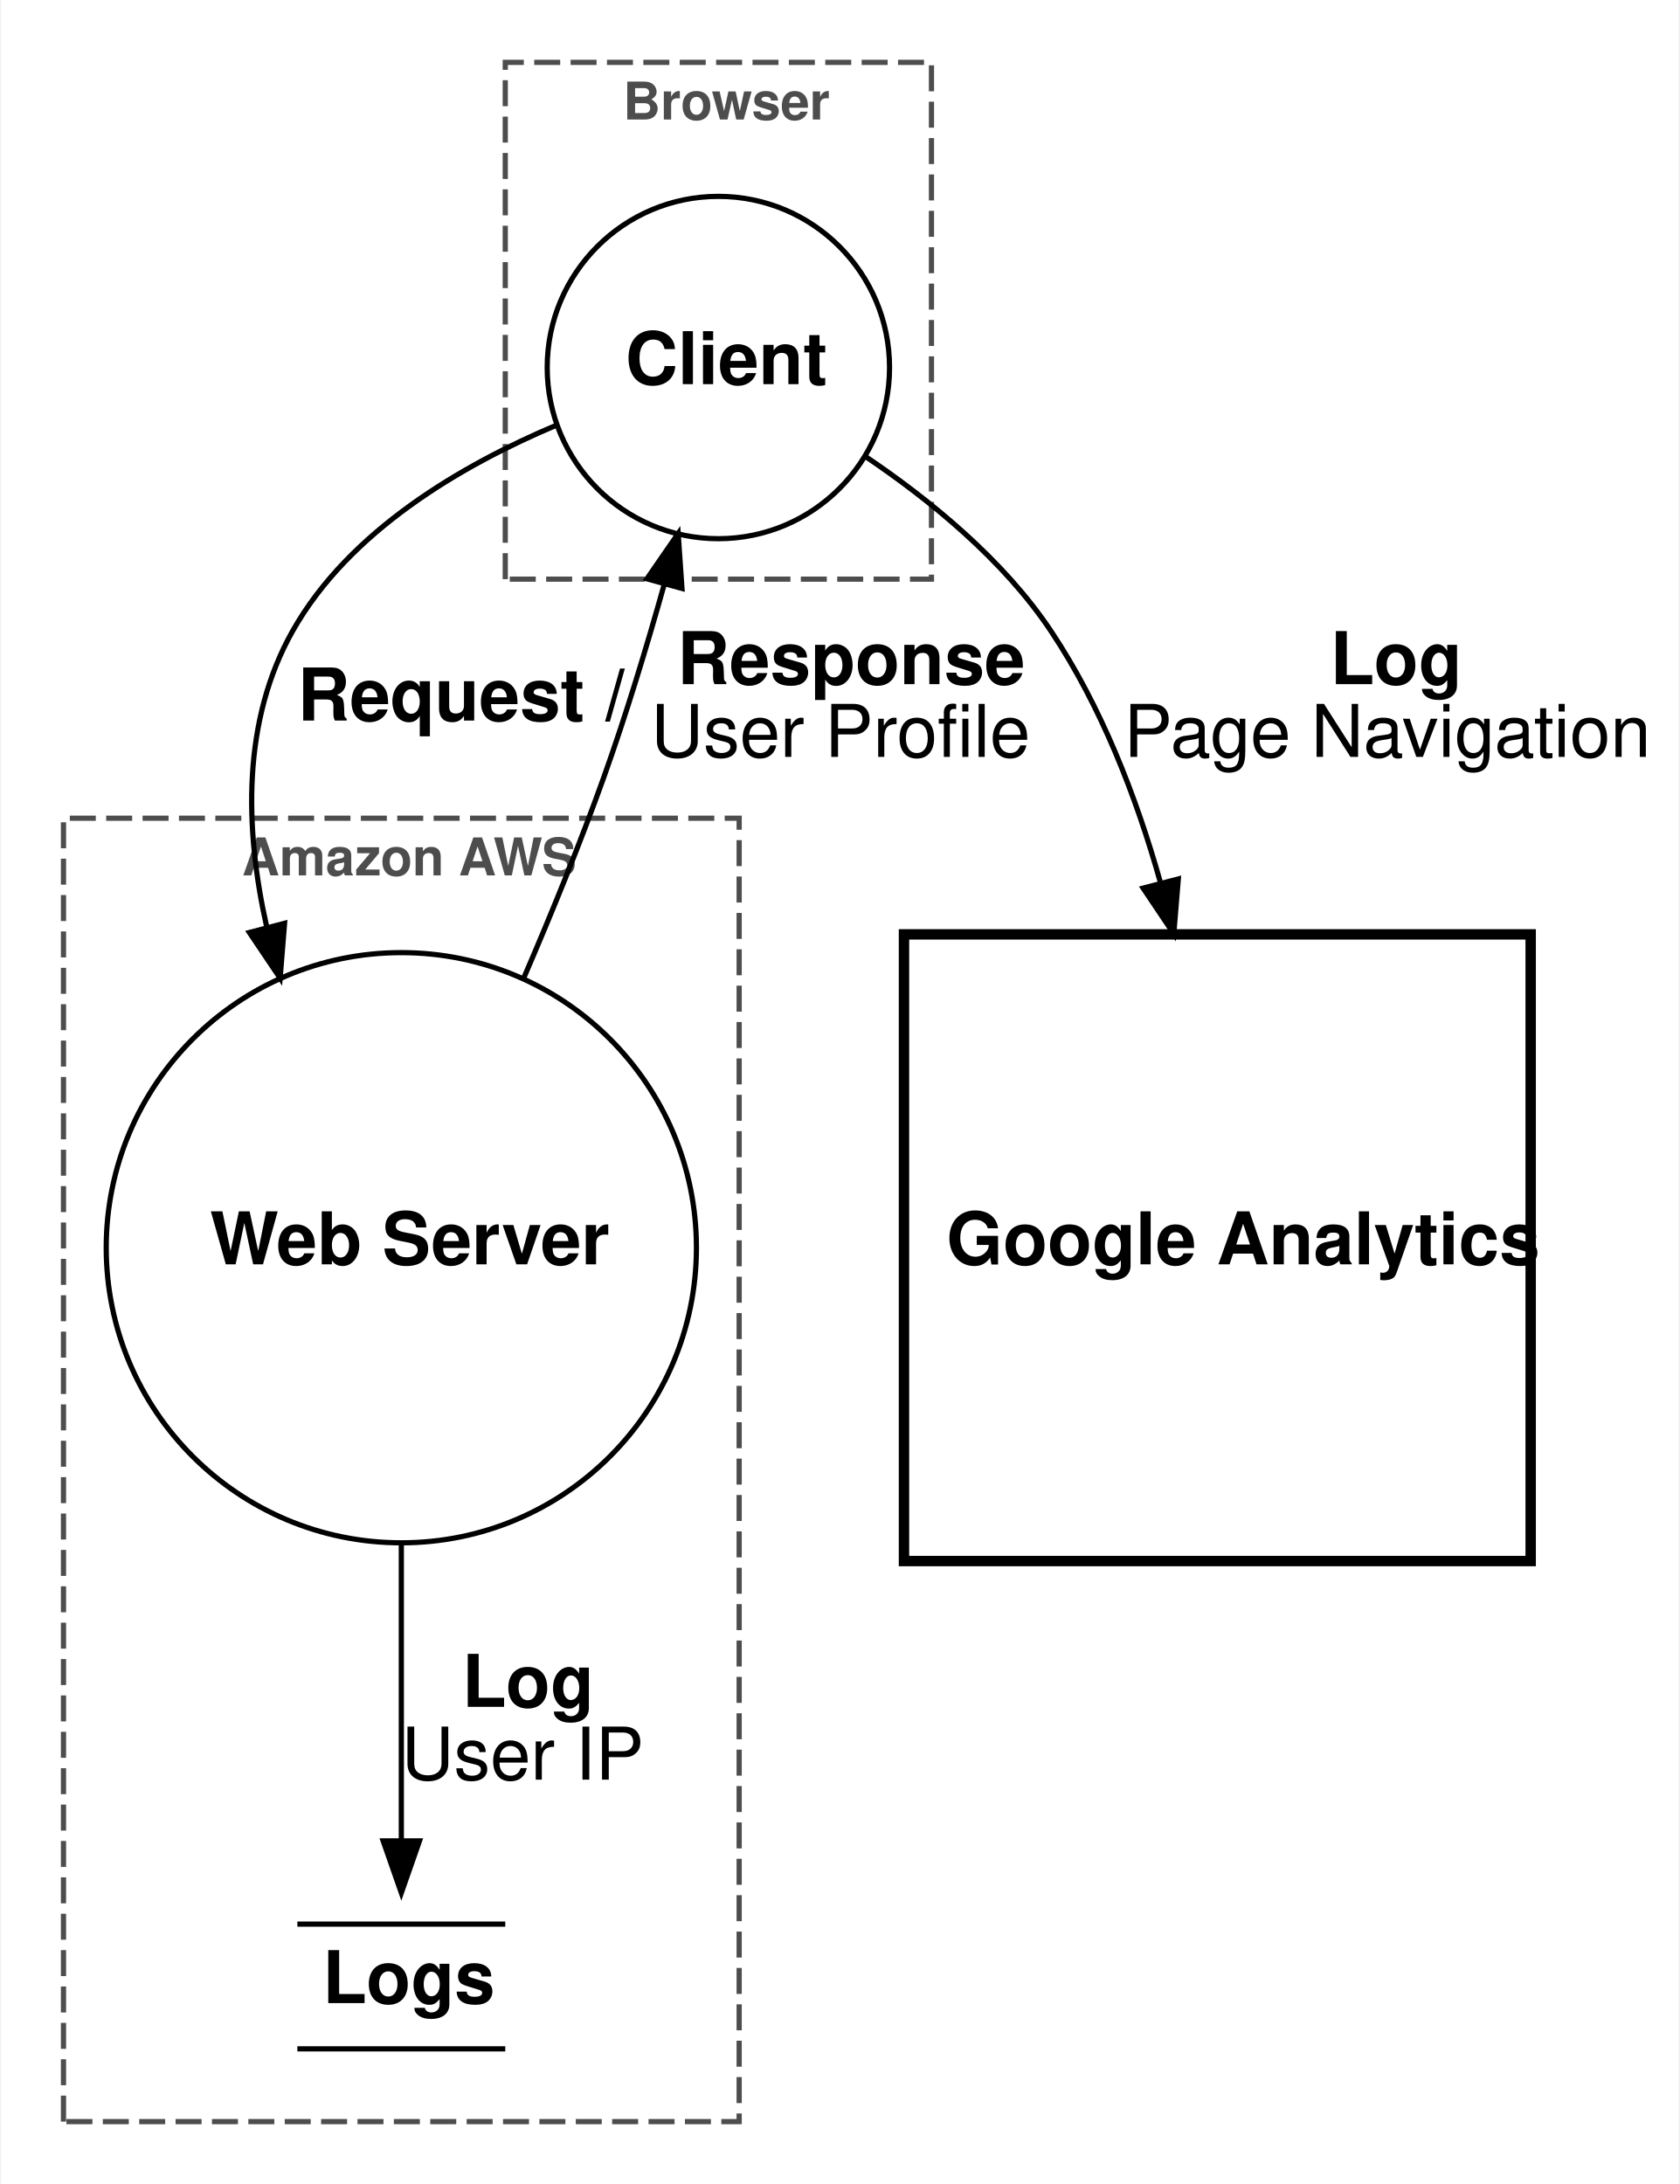
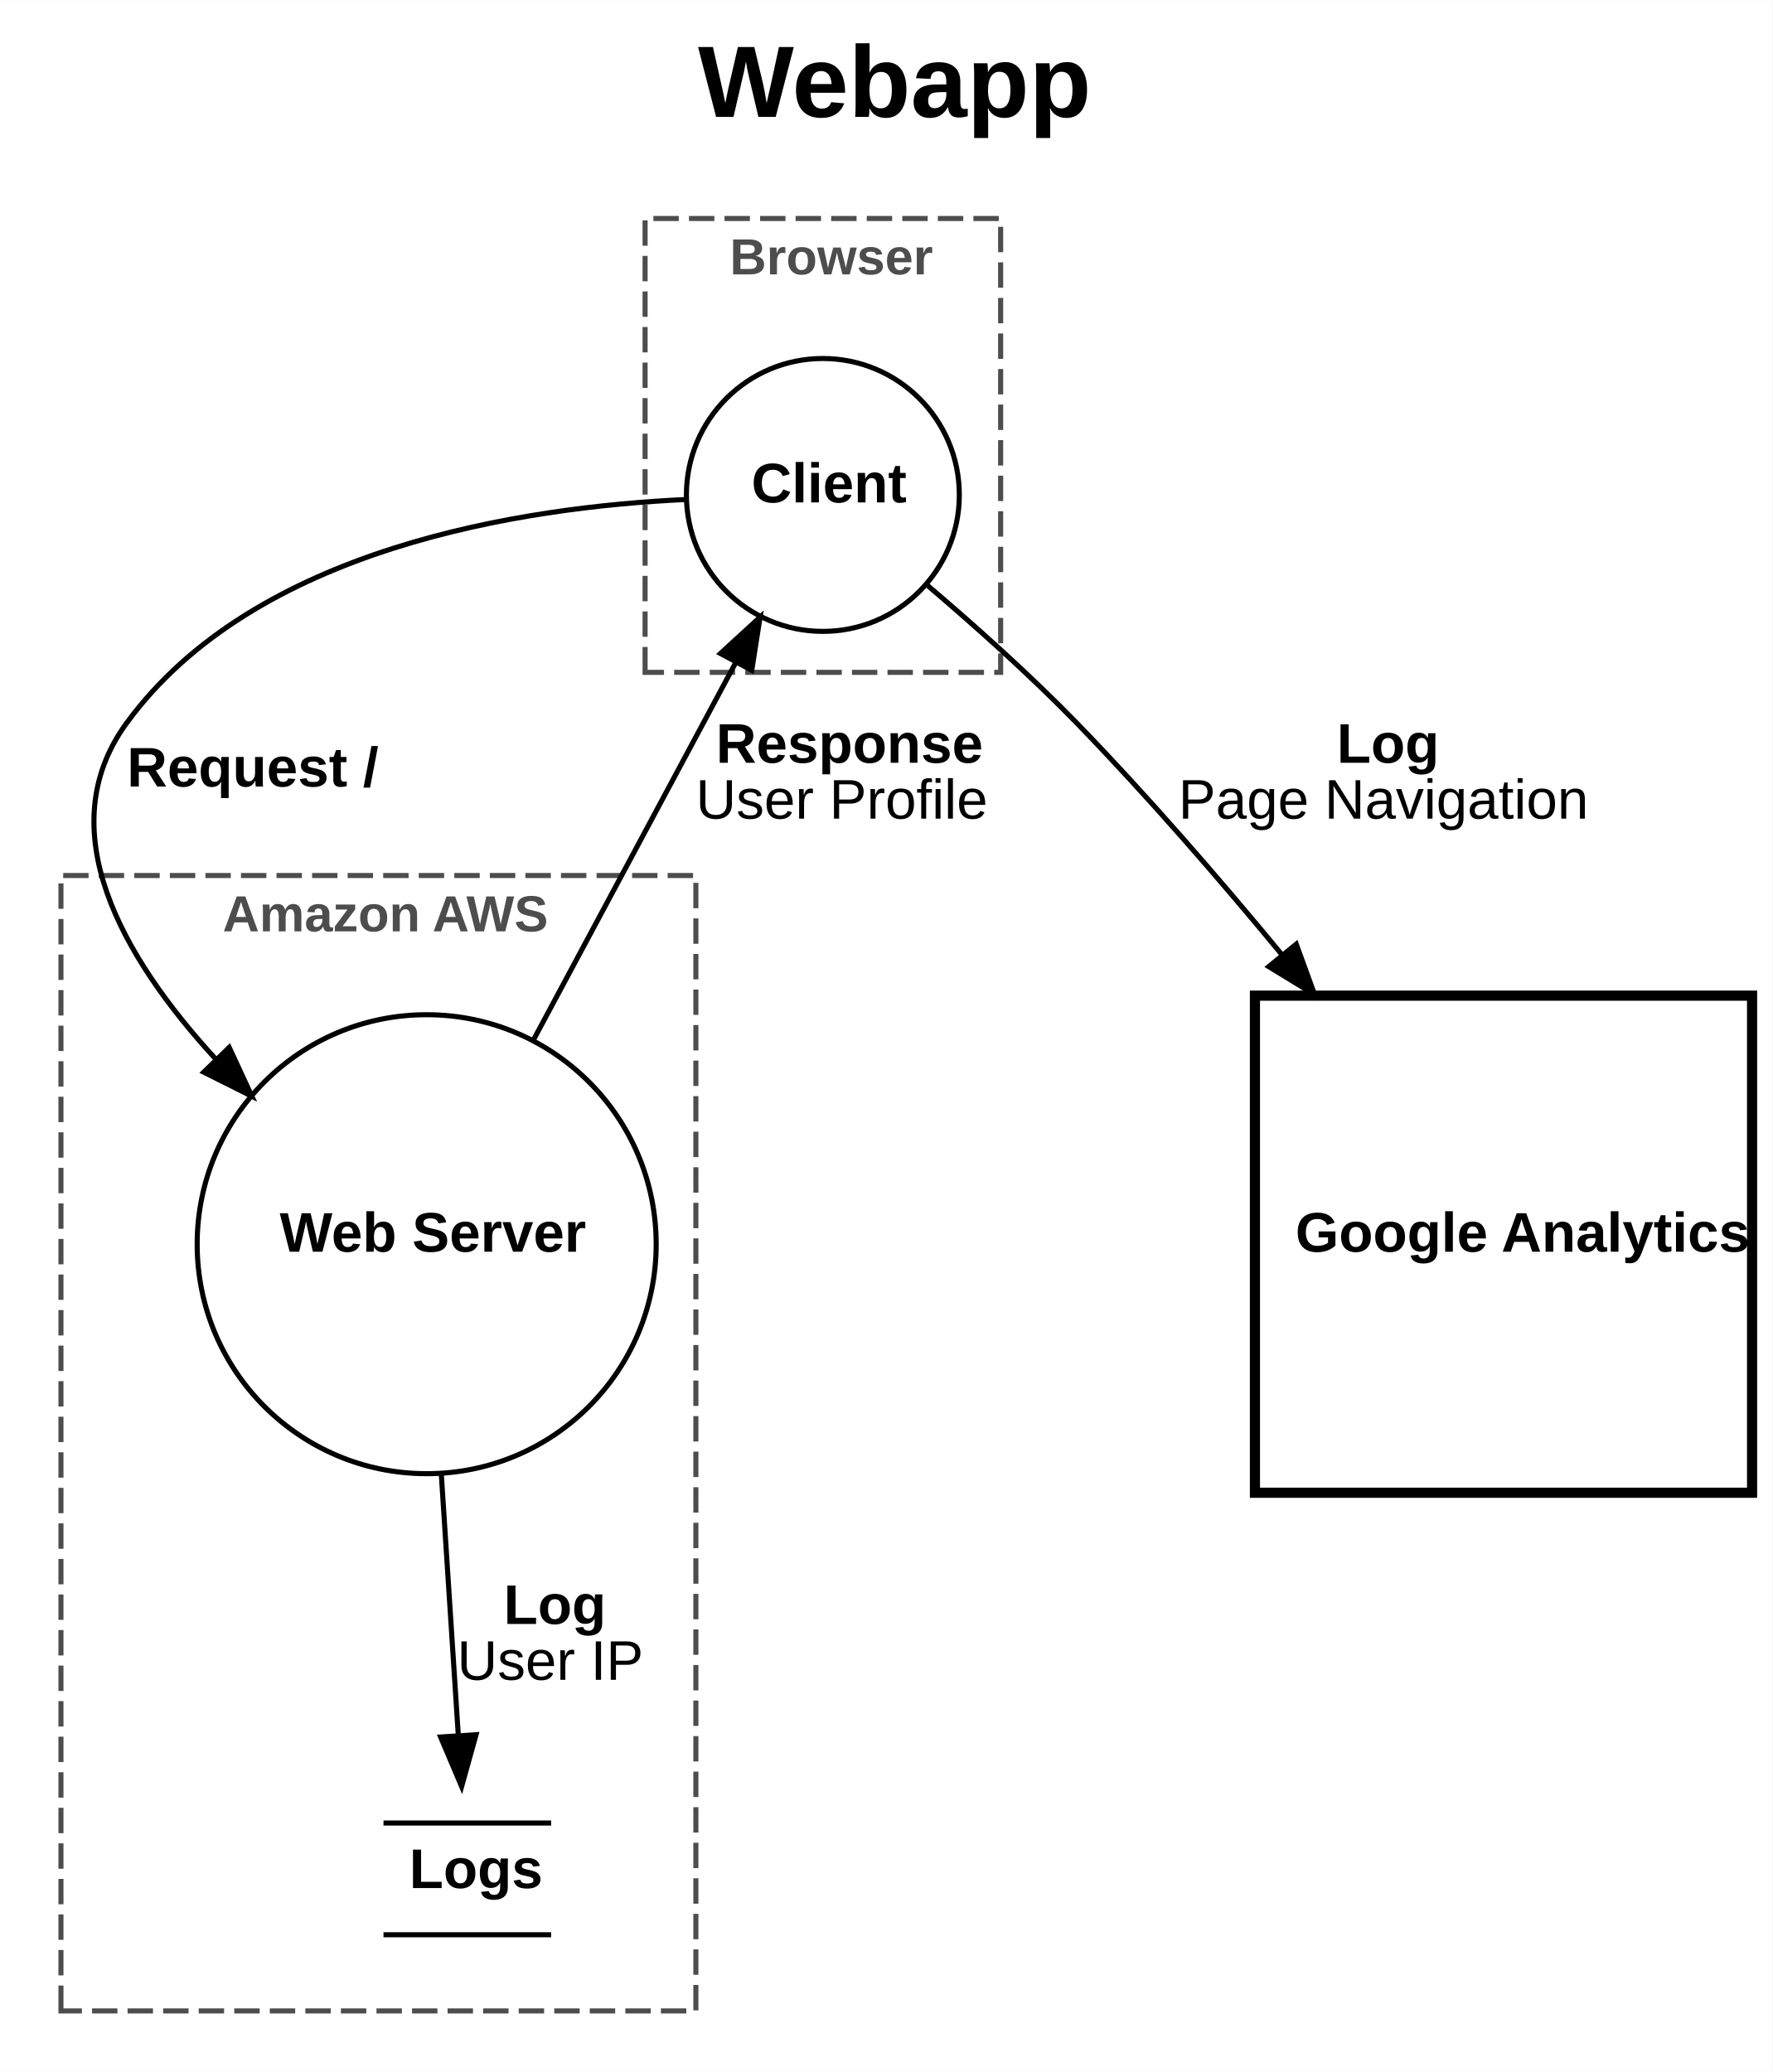
- <svg xmlns="http://www.w3.org/2000/svg" width="323pt" height="420pt" viewBox="0.00 0.00 322.74 420.22">
-   <g id="graph0" class="graph" transform="scale(1 1) rotate(0) translate(4 416.216)">
-     <polygon fill="white" stroke="none" points="-4,4 -4,-416.216 318.737,-416.216 318.737,4 -4,4" />
+ <svg xmlns="http://www.w3.org/2000/svg" width="349pt" height="408pt" viewBox="0.00 0.00 348.97 407.92">
+   <g id="graph0" class="graph" transform="scale(1 1) rotate(0) translate(4 403.92)">
+     <polygon fill="white" stroke="none" points="-4,4 -4,-403.92 344.968,-403.92 344.968,4 -4,4" />
+     <text text-anchor="start" x="133.419" y="-380.92" font-family="Arial" font-weight="bold" font-size="20.00">Webapp</text>
+     <g id="clust1" class="cluster">
+       <polygon fill="none" stroke="#4d4d4d" stroke-dasharray="5,2" points="123,-271.559 123,-360.922 193,-360.922 193,-271.559 123,-271.559" />
+       <text text-anchor="start" x="139.663" y="-349.922" font-family="Arial" font-weight="bold" font-size="10.00" fill="#4d4d4d">Browser</text>
+     </g>
    <g id="clust2" class="cluster">
-       <polygon fill="none" stroke="#4d4d4d" stroke-dasharray="5,2" points="8,-8 8,-258.783 138,-258.783 138,-8 8,-8" />
-       <text text-anchor="start" x="42.336" y="-247.783" font-family="Helvetica,sans-Serif" font-weight="bold" font-size="10.00" fill="#4d4d4d">Amazon AWS</text>
-     </g>
-     <g id="clust1" class="cluster">
-       <polygon fill="none" stroke="#4d4d4d" stroke-dasharray="5,2" points="93,-304.783 93,-404.216 175,-404.216 175,-304.783 93,-304.783" />
-       <text text-anchor="start" x="115.663" y="-393.216" font-family="Helvetica,sans-Serif" font-weight="bold" font-size="10.00" fill="#4d4d4d">Browser</text>
+       <polygon fill="none" stroke="#4d4d4d" stroke-dasharray="5,2" points="8,-8 8,-231.559 133,-231.559 133,-8 8,-8" />
+       <text text-anchor="start" x="39.841" y="-220.559" font-family="Arial" font-weight="bold" font-size="10.00" fill="#4d4d4d">Amazon AWS</text>
    </g>
    <g id="node1" class="node">
-       <ellipse fill="none" stroke="black" cx="134" cy="-345.5" rx="32.934" ry="32.934" />
-       <text text-anchor="start" x="116.104" y="-342.3" font-family="Helvetica,sans-Serif" font-weight="bold" font-size="14.00">Client</text>
+       <ellipse fill="none" stroke="black" cx="158" cy="-306.491" rx="26.865" ry="26.865" />
+       <text text-anchor="start" x="143.938" y="-305.015" font-family="Arial" font-weight="bold" font-size="11.00">Client</text>
    </g>
    <g id="node2" class="node">
-       <ellipse fill="none" stroke="black" cx="73" cy="-176.145" rx="56.778" ry="56.778" />
-       <text text-anchor="start" x="36.168" y="-172.945" font-family="Helvetica,sans-Serif" font-weight="bold" font-size="14.00">Web Server</text>
+       <ellipse fill="none" stroke="black" cx="80" cy="-158.968" rx="45.184" ry="45.184" />
+       <text text-anchor="start" x="51.063" y="-157.492" font-family="Arial" font-weight="bold" font-size="11.00">Web Server</text>
    </g>
    <g id="edge1" class="edge">
-       <path fill="none" stroke="black" d="M102.954,-334.451C84.618,-326.732 62.93,-314.066 52.076,-294.783 42.415,-277.619 42.799,-257.005 47.105,-237.86" />
-       <polygon fill="black" stroke="black" points="50.538,-238.569 49.682,-228.009 43.765,-236.797 50.538,-238.569" />
-       <text text-anchor="start" x="53" y="-277.583" font-family="Helvetica,sans-Serif" font-weight="bold" font-size="14.00">Request /</text>
+       <path fill="none" stroke="black" d="M131.028,-305.595C98.808,-304.086 46.106,-296.082 20.917,-261.559 5.668,-240.659 20.02,-215.539 38.391,-195.507" />
+       <polygon fill="black" stroke="black" points="41.127,-197.714 45.576,-188.098 36.102,-192.841 41.127,-197.714" />
+       <text text-anchor="start" x="21" y="-249.083" font-family="Arial" font-weight="bold" font-size="11.00">Request /</text>
    </g>
    <g id="edge3" class="edge">
-       <path fill="none" stroke="black" d="M123.584,-303.775C120.212,-291.756 116.238,-278.647 112,-266.783 107.432,-253.997 101.911,-240.449 96.478,-227.863" />
-       <polygon fill="black" stroke="black" points="120.248,-304.844 126.267,-313.562 126.998,-302.993 120.248,-304.844" />
-       <text text-anchor="start" x="126.045" y="-284.583" font-family="Helvetica,sans-Serif" font-weight="bold" font-size="14.00">Response</text>
-       <text text-anchor="start" x="121" y="-270.583" font-family="Helvetica,sans-Serif" font-size="14.00">User Profile</text>
+       <path fill="none" stroke="black" d="M140.866,-273.524C129.117,-251.604 113.456,-222.387 100.963,-199.078" />
+       <polygon fill="black" stroke="black" points="137.832,-275.272 145.641,-282.432 144.001,-271.965 137.832,-275.272" />
+       <text text-anchor="start" x="136.964" y="-253.759" font-family="Arial" font-weight="bold" font-size="11.00">Response</text>
+       <text text-anchor="start" x="133" y="-242.759" font-family="Arial" font-size="11.00">User Profile</text>
    </g>
    <g id="node4" class="node">
-       <polygon fill="none" stroke="black" stroke-width="2" points="290.289,-236.434 169.711,-236.434 169.711,-115.855 290.289,-115.855 290.289,-236.434" />
-       <text text-anchor="start" x="177.855" y="-172.945" font-family="Helvetica,sans-Serif" font-weight="bold" font-size="14.00">Google Analytics</text>
+       <polygon fill="none" stroke="black" stroke-width="2" points="340.936,-207.904 243.064,-207.904 243.064,-110.032 340.936,-110.032 340.936,-207.904" />
+       <text text-anchor="start" x="251.032" y="-157.492" font-family="Arial" font-weight="bold" font-size="11.00">Google Analytics</text>
    </g>
    <g id="edge4" class="edge">
-       <path fill="none" stroke="black" d="M162.039,-328.559C174.716,-320.042 188.869,-308.48 198,-294.783 207.618,-280.356 214.357,-263.115 219.075,-246.34" />
-       <polygon fill="black" stroke="black" points="222.493,-247.1 221.626,-236.541 215.719,-245.337 222.493,-247.1" />
-       <text text-anchor="start" x="251.689" y="-284.583" font-family="Helvetica,sans-Serif" font-weight="bold" font-size="14.00">Log</text>
-       <text text-anchor="start" x="212" y="-270.583" font-family="Helvetica,sans-Serif" font-size="14.00">Page Navigation</text>
+       <path fill="none" stroke="black" d="M178.617,-288.661C187.907,-280.758 198.826,-271.012 208,-261.559 221.776,-247.363 235.825,-231.173 248.392,-215.953" />
+       <polygon fill="black" stroke="black" points="251.196,-218.053 254.82,-208.097 245.778,-213.62 251.196,-218.053" />
+       <text text-anchor="start" x="259.185" y="-253.759" font-family="Arial" font-weight="bold" font-size="11.00">Log</text>
+       <text text-anchor="start" x="228" y="-242.759" font-family="Arial" font-size="11.00">Page Navigation</text>
    </g>
    <g id="node3" class="node">
-       <text text-anchor="start" x="57.821" y="-30.8" font-family="Helvetica,sans-Serif" font-weight="bold" font-size="14.00">Logs</text>
-       <polyline fill="none" stroke="black" points="53,-22 93,-22 " />
-       <polyline fill="none" stroke="black" points="93,-46 53,-46 " />
+       <text text-anchor="start" x="76.573" y="-32.2" font-family="Arial" font-weight="bold" font-size="11.00">Logs</text>
+       <polyline fill="none" stroke="black" points="71.5,-23 104.5,-23 " />
+       <polyline fill="none" stroke="black" points="104.5,-45 71.5,-45 " />
    </g>
    <g id="edge2" class="edge">
-       <path fill="none" stroke="black" d="M73,-119.353C73,-99.755 73,-78.6 73,-62.379" />
-       <polygon fill="black" stroke="black" points="76.5,-62.016 73,-52.016 69.5,-62.016 76.5,-62.016" />
-       <text text-anchor="start" x="84.659" y="-87.8" font-family="Helvetica,sans-Serif" font-weight="bold" font-size="14.00">Log</text>
-       <text text-anchor="start" x="73" y="-73.8" font-family="Helvetica,sans-Serif" font-size="14.00">User IP</text>
+       <path fill="none" stroke="black" d="M82.866,-113.921C83.984,-96.73 85.231,-77.556 86.217,-62.413" />
+       <polygon fill="black" stroke="black" points="89.725,-62.39 86.882,-52.184 82.74,-61.936 89.725,-62.39" />
+       <text text-anchor="start" x="95.16" y="-84.2" font-family="Arial" font-weight="bold" font-size="11.00">Log</text>
+       <text text-anchor="start" x="86" y="-73.2" font-family="Arial" font-size="11.00">User IP</text>
    </g>
  </g>
</svg>
